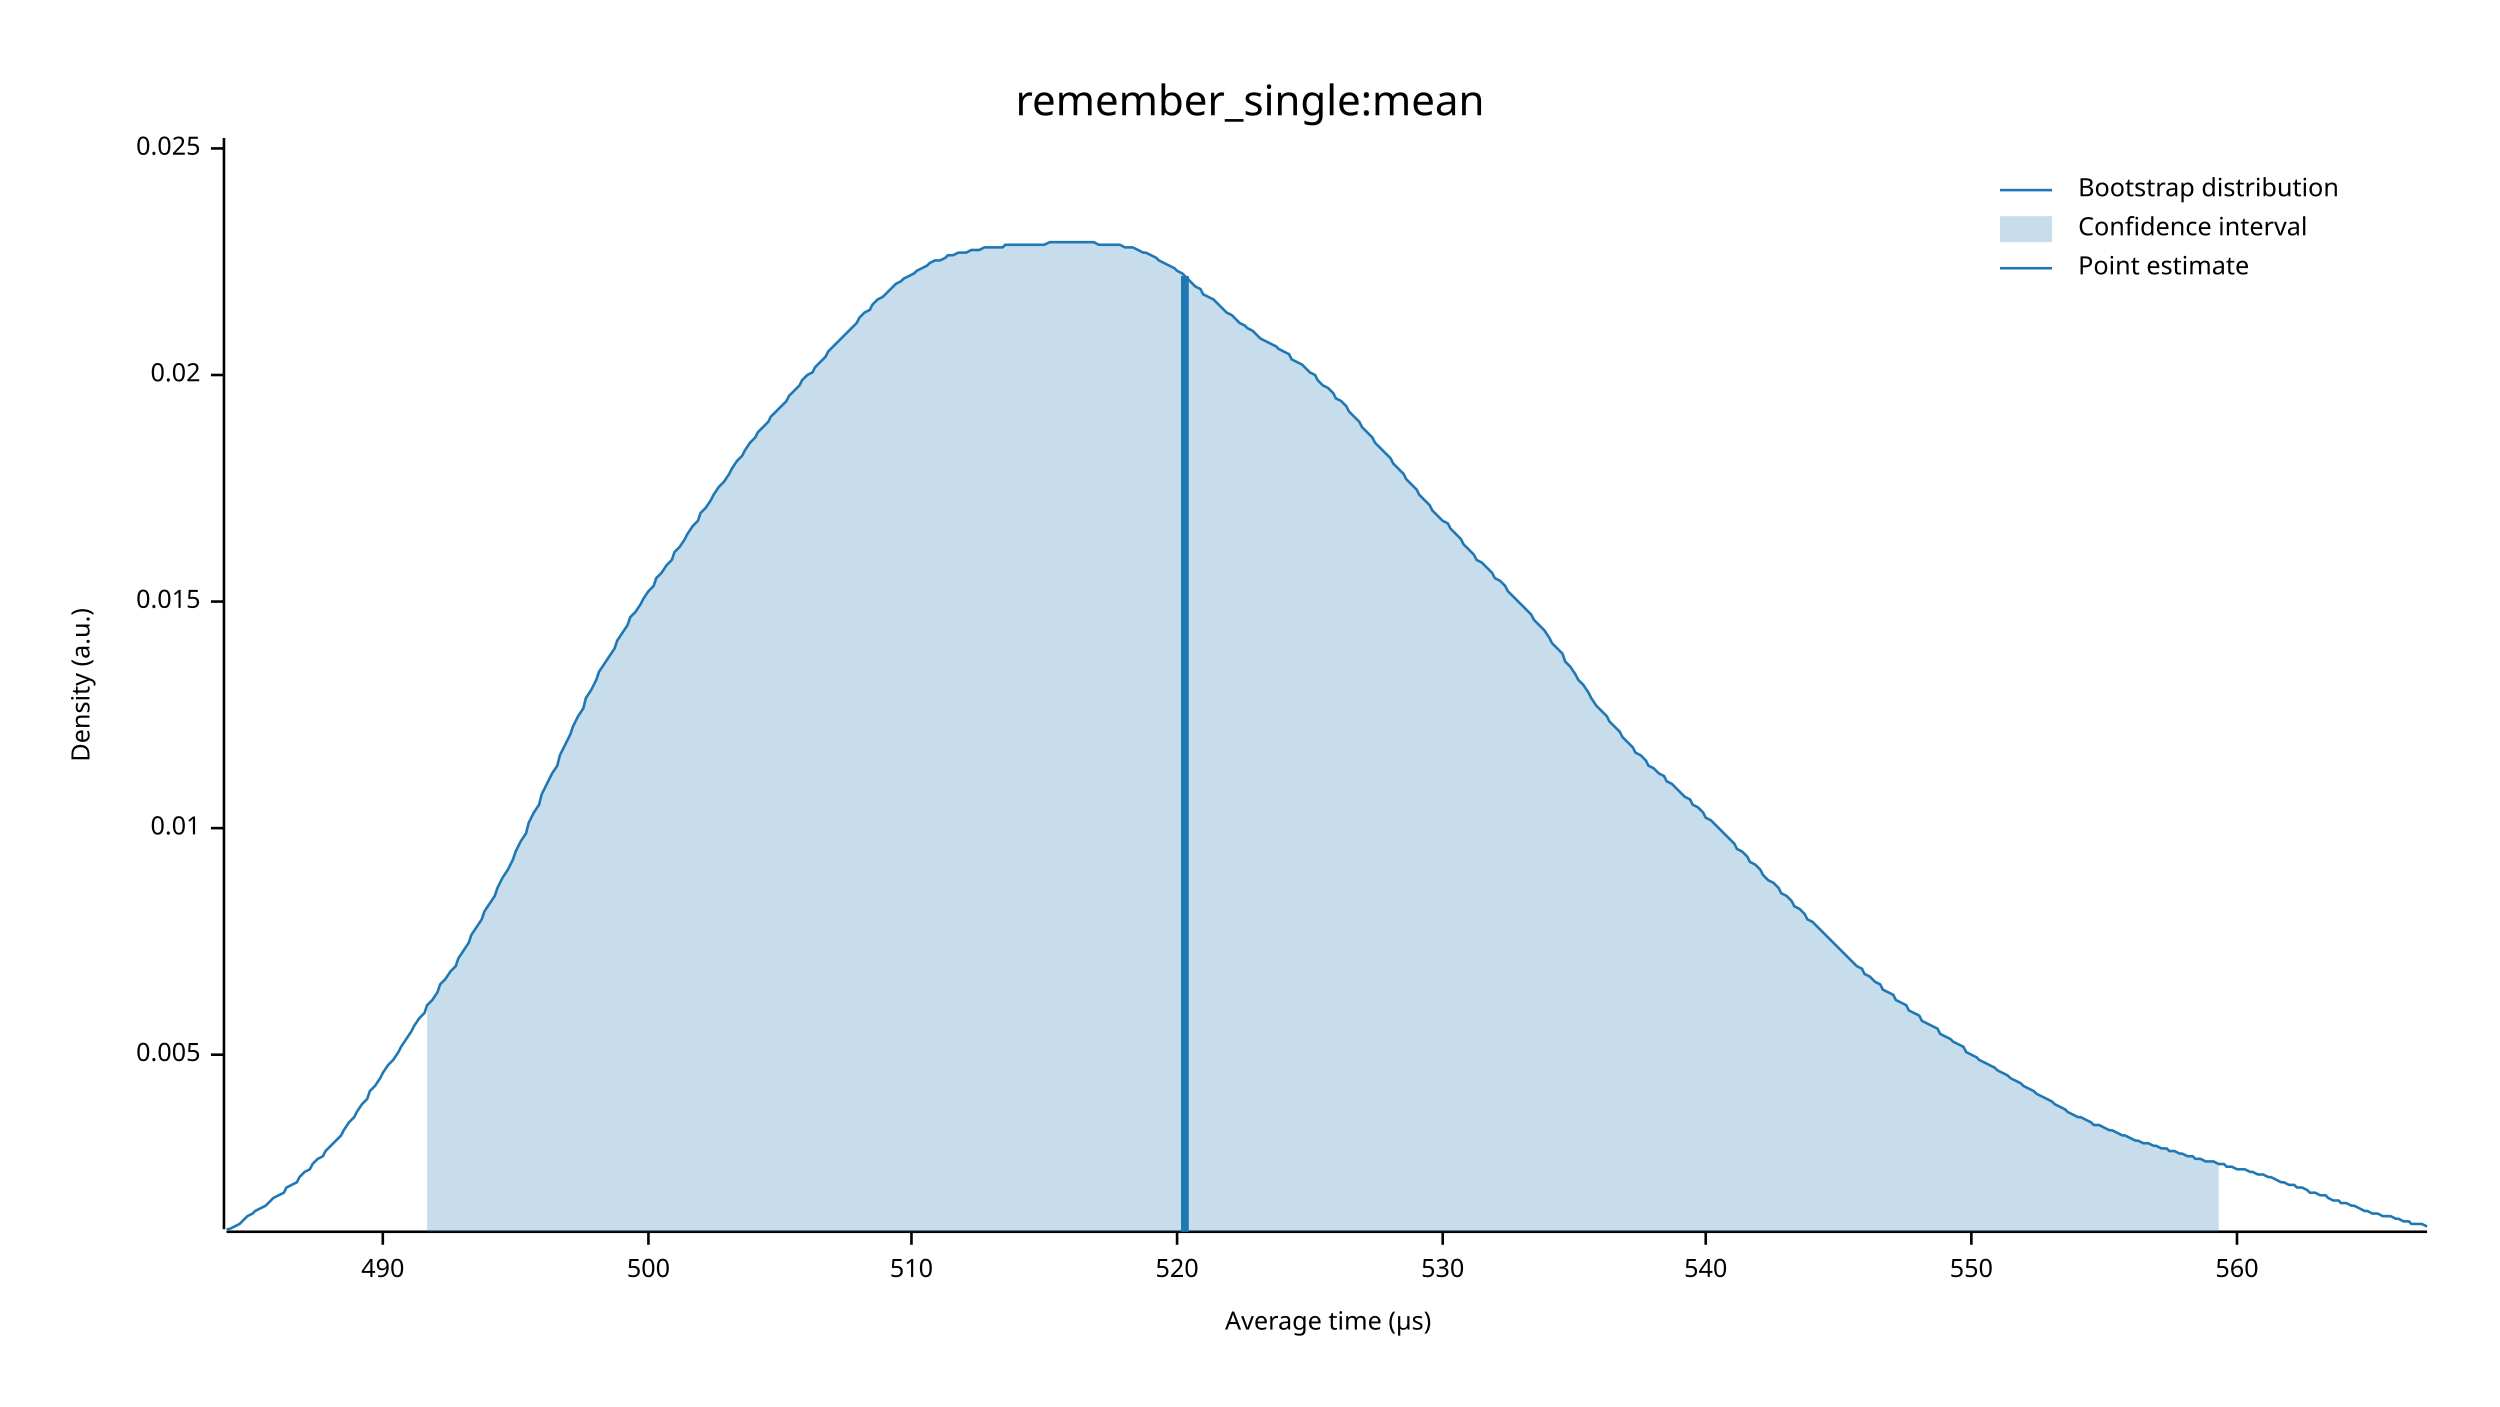
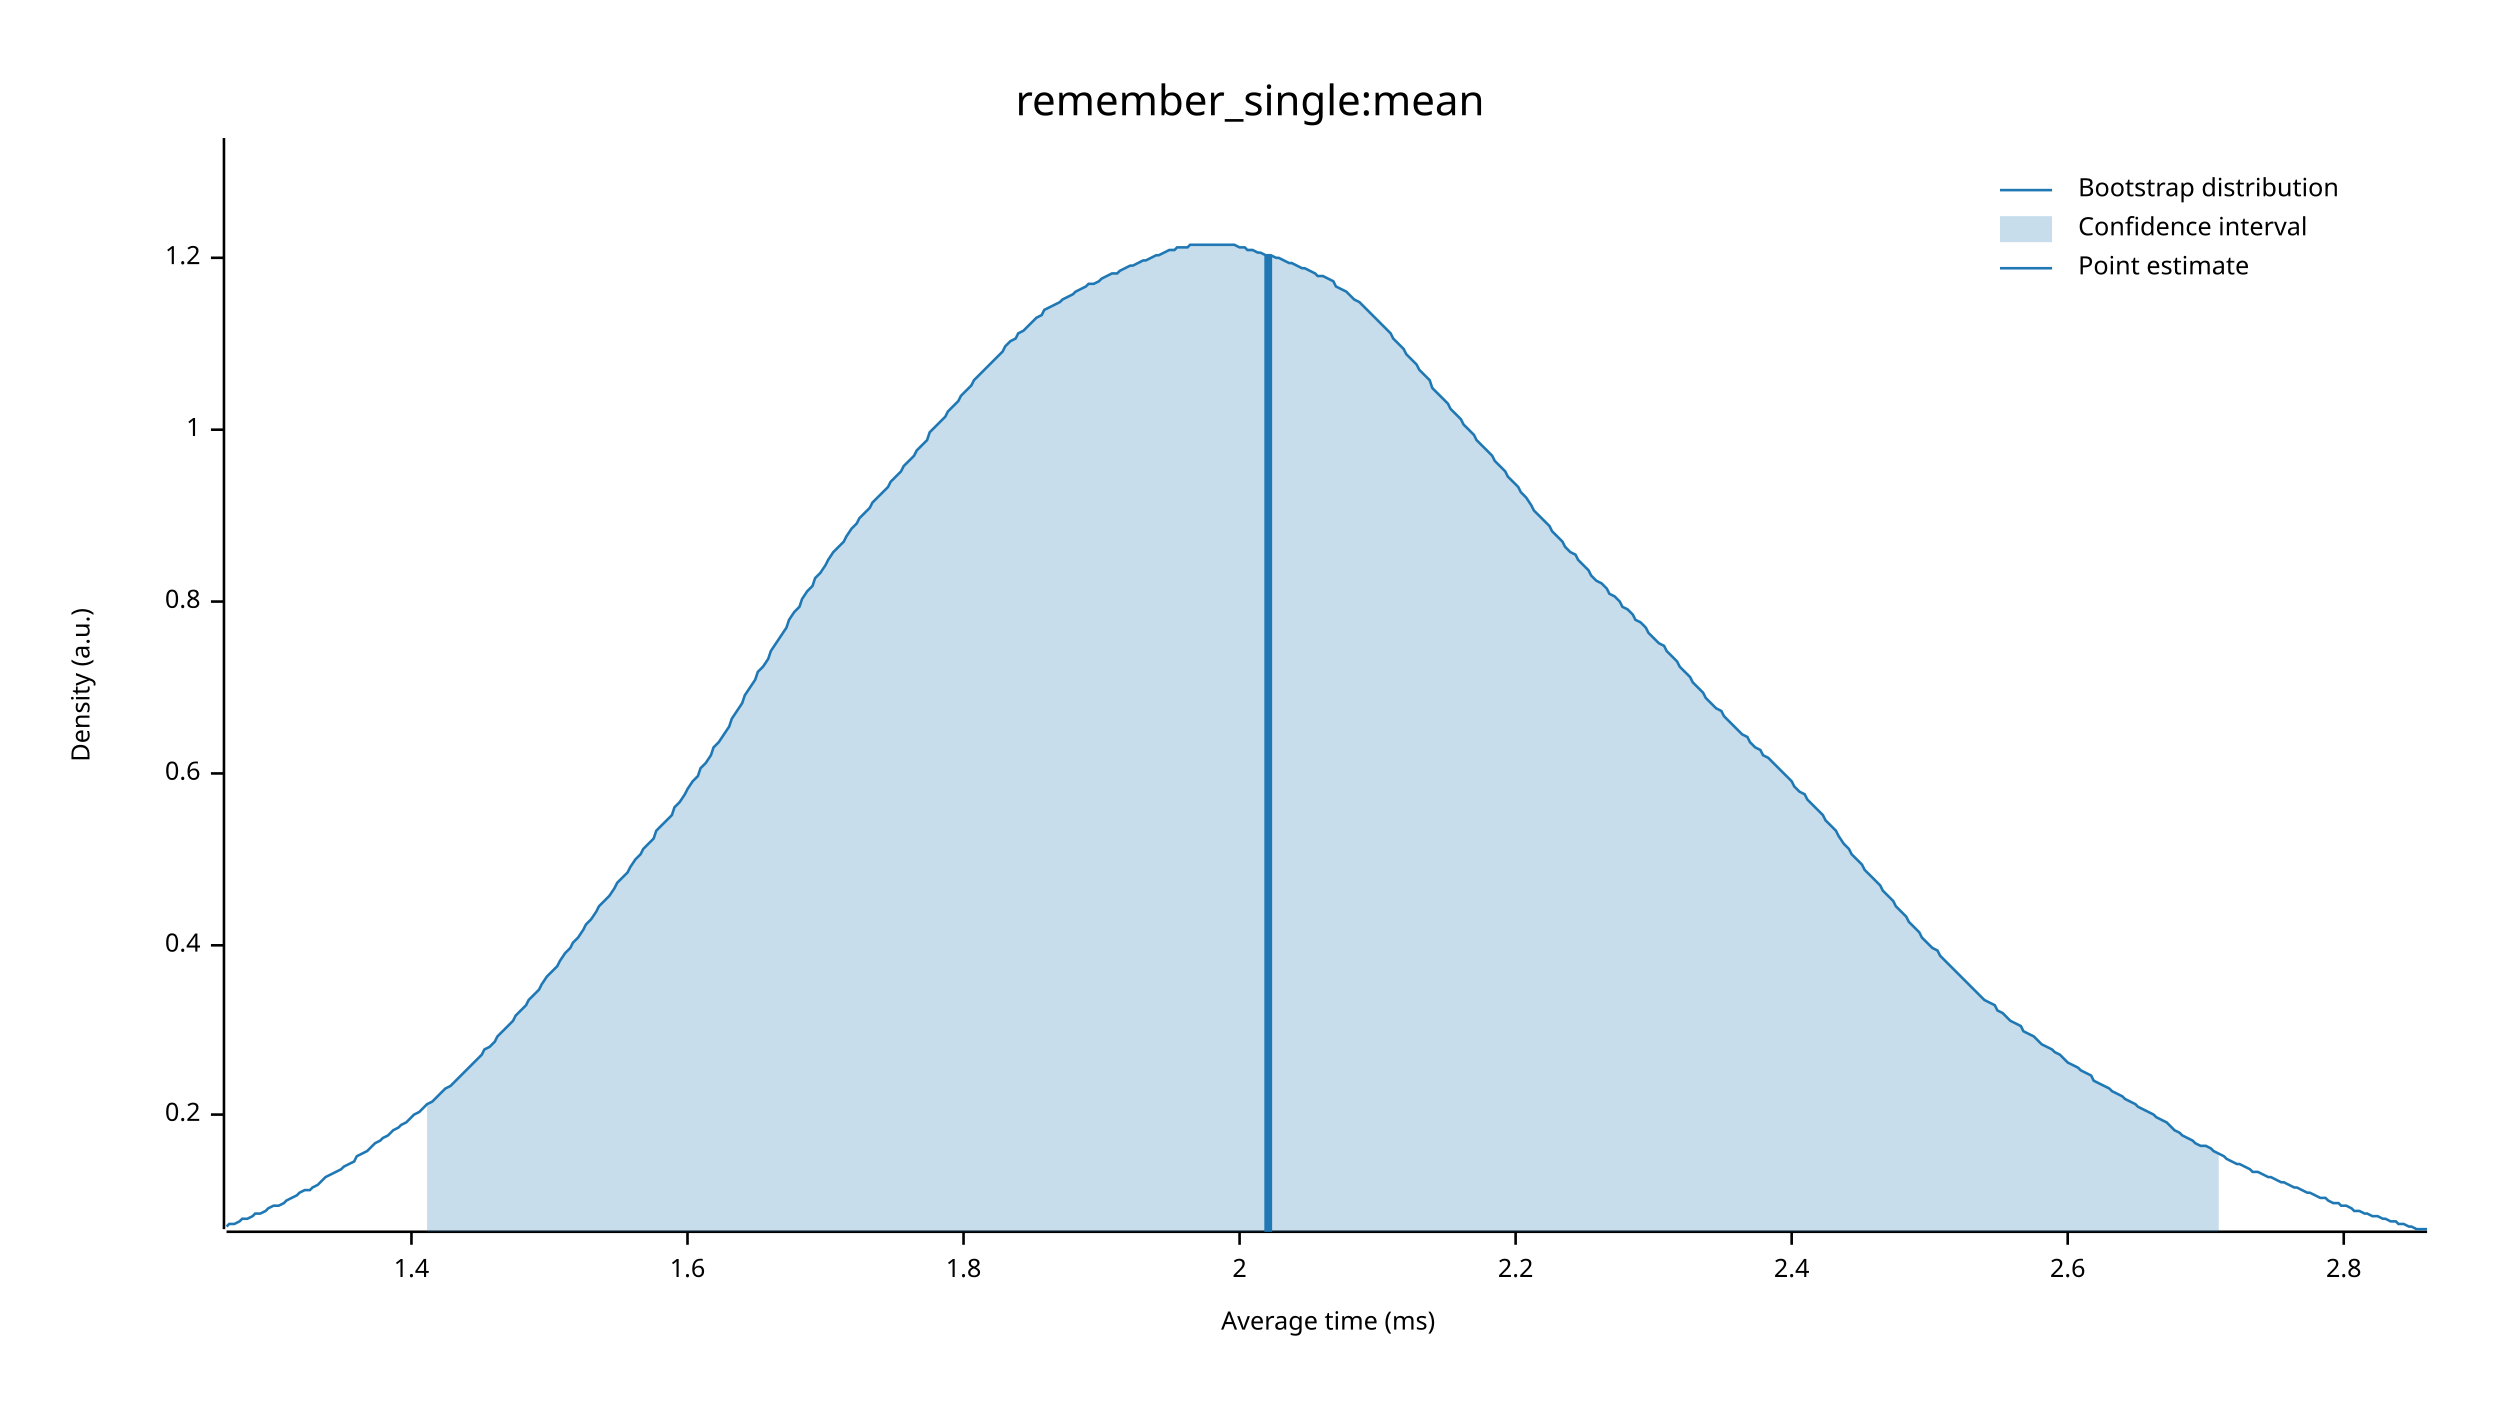
<svg xmlns="http://www.w3.org/2000/svg" width="960" height="540" viewBox="0 0 960 540">
  <text x="480" y="32" dy="0.76em" text-anchor="middle" font-family="sans-serif" font-size="16.129" opacity="1" fill="#000000">
remember_single:mean
</text>
  <text x="27" y="263" dy="0.76em" text-anchor="middle" font-family="sans-serif" font-size="9.677" opacity="1" fill="#000000" transform="rotate(270, 27, 263)">
Density (a.u.)
</text>
  <text x="510" y="513" dy="-0.5ex" text-anchor="middle" font-family="sans-serif" font-size="9.677" opacity="1" fill="#000000">
- Average time (µs)
+ Average time (ms)
</text>
  <polyline fill="none" opacity="1" stroke="#000000" stroke-width="1" points="86,53 86,472 " />
-   <text x="77" y="405" dy="0.5ex" text-anchor="end" font-family="sans-serif" font-size="9.677" opacity="1" fill="#000000">
- 0.005
+   <text x="77" y="428" dy="0.5ex" text-anchor="end" font-family="sans-serif" font-size="9.677" opacity="1" fill="#000000">
+ 0.2
</text>
-   <polyline fill="none" opacity="1" stroke="#000000" stroke-width="1" points="81,405 86,405 " />
-   <text x="77" y="318" dy="0.5ex" text-anchor="end" font-family="sans-serif" font-size="9.677" opacity="1" fill="#000000">
- 0.01
+   <polyline fill="none" opacity="1" stroke="#000000" stroke-width="1" points="81,428 86,428 " />
+   <text x="77" y="363" dy="0.5ex" text-anchor="end" font-family="sans-serif" font-size="9.677" opacity="1" fill="#000000">
+ 0.4
</text>
-   <polyline fill="none" opacity="1" stroke="#000000" stroke-width="1" points="81,318 86,318 " />
+   <polyline fill="none" opacity="1" stroke="#000000" stroke-width="1" points="81,363 86,363 " />
+   <text x="77" y="297" dy="0.5ex" text-anchor="end" font-family="sans-serif" font-size="9.677" opacity="1" fill="#000000">
+ 0.6
+ </text>
+   <polyline fill="none" opacity="1" stroke="#000000" stroke-width="1" points="81,297 86,297 " />
  <text x="77" y="231" dy="0.5ex" text-anchor="end" font-family="sans-serif" font-size="9.677" opacity="1" fill="#000000">
- 0.015
+ 0.8
</text>
  <polyline fill="none" opacity="1" stroke="#000000" stroke-width="1" points="81,231 86,231 " />
-   <text x="77" y="144" dy="0.5ex" text-anchor="end" font-family="sans-serif" font-size="9.677" opacity="1" fill="#000000">
- 0.02
+   <text x="77" y="165" dy="0.5ex" text-anchor="end" font-family="sans-serif" font-size="9.677" opacity="1" fill="#000000">
+ 1
</text>
-   <polyline fill="none" opacity="1" stroke="#000000" stroke-width="1" points="81,144 86,144 " />
-   <text x="77" y="57" dy="0.5ex" text-anchor="end" font-family="sans-serif" font-size="9.677" opacity="1" fill="#000000">
- 0.025
+   <polyline fill="none" opacity="1" stroke="#000000" stroke-width="1" points="81,165 86,165 " />
+   <text x="77" y="99" dy="0.5ex" text-anchor="end" font-family="sans-serif" font-size="9.677" opacity="1" fill="#000000">
+ 1.2
</text>
-   <polyline fill="none" opacity="1" stroke="#000000" stroke-width="1" points="81,57 86,57 " />
+   <polyline fill="none" opacity="1" stroke="#000000" stroke-width="1" points="81,99 86,99 " />
  <polyline fill="none" opacity="1" stroke="#000000" stroke-width="1" points="87,473 932,473 " />
-   <text x="147" y="483" dy="0.76em" text-anchor="middle" font-family="sans-serif" font-size="9.677" opacity="1" fill="#000000">
- 490
+   <text x="158" y="483" dy="0.76em" text-anchor="middle" font-family="sans-serif" font-size="9.677" opacity="1" fill="#000000">
+ 1.4
</text>
-   <polyline fill="none" opacity="1" stroke="#000000" stroke-width="1" points="147,473 147,478 " />
-   <text x="249" y="483" dy="0.76em" text-anchor="middle" font-family="sans-serif" font-size="9.677" opacity="1" fill="#000000">
- 500
+   <polyline fill="none" opacity="1" stroke="#000000" stroke-width="1" points="158,473 158,478 " />
+   <text x="264" y="483" dy="0.76em" text-anchor="middle" font-family="sans-serif" font-size="9.677" opacity="1" fill="#000000">
+ 1.6
</text>
-   <polyline fill="none" opacity="1" stroke="#000000" stroke-width="1" points="249,473 249,478 " />
-   <text x="350" y="483" dy="0.76em" text-anchor="middle" font-family="sans-serif" font-size="9.677" opacity="1" fill="#000000">
- 510
+   <polyline fill="none" opacity="1" stroke="#000000" stroke-width="1" points="264,473 264,478 " />
+   <text x="370" y="483" dy="0.76em" text-anchor="middle" font-family="sans-serif" font-size="9.677" opacity="1" fill="#000000">
+ 1.8
</text>
-   <polyline fill="none" opacity="1" stroke="#000000" stroke-width="1" points="350,473 350,478 " />
-   <text x="452" y="483" dy="0.76em" text-anchor="middle" font-family="sans-serif" font-size="9.677" opacity="1" fill="#000000">
- 520
+   <polyline fill="none" opacity="1" stroke="#000000" stroke-width="1" points="370,473 370,478 " />
+   <text x="476" y="483" dy="0.76em" text-anchor="middle" font-family="sans-serif" font-size="9.677" opacity="1" fill="#000000">
+ 2
</text>
-   <polyline fill="none" opacity="1" stroke="#000000" stroke-width="1" points="452,473 452,478 " />
-   <text x="554" y="483" dy="0.76em" text-anchor="middle" font-family="sans-serif" font-size="9.677" opacity="1" fill="#000000">
- 530
+   <polyline fill="none" opacity="1" stroke="#000000" stroke-width="1" points="476,473 476,478 " />
+   <text x="582" y="483" dy="0.76em" text-anchor="middle" font-family="sans-serif" font-size="9.677" opacity="1" fill="#000000">
+ 2.2
</text>
-   <polyline fill="none" opacity="1" stroke="#000000" stroke-width="1" points="554,473 554,478 " />
-   <text x="655" y="483" dy="0.76em" text-anchor="middle" font-family="sans-serif" font-size="9.677" opacity="1" fill="#000000">
- 540
+   <polyline fill="none" opacity="1" stroke="#000000" stroke-width="1" points="582,473 582,478 " />
+   <text x="688" y="483" dy="0.76em" text-anchor="middle" font-family="sans-serif" font-size="9.677" opacity="1" fill="#000000">
+ 2.4
</text>
-   <polyline fill="none" opacity="1" stroke="#000000" stroke-width="1" points="655,473 655,478 " />
-   <text x="757" y="483" dy="0.76em" text-anchor="middle" font-family="sans-serif" font-size="9.677" opacity="1" fill="#000000">
- 550
+   <polyline fill="none" opacity="1" stroke="#000000" stroke-width="1" points="688,473 688,478 " />
+   <text x="794" y="483" dy="0.76em" text-anchor="middle" font-family="sans-serif" font-size="9.677" opacity="1" fill="#000000">
+ 2.6
</text>
-   <polyline fill="none" opacity="1" stroke="#000000" stroke-width="1" points="757,473 757,478 " />
-   <text x="859" y="483" dy="0.76em" text-anchor="middle" font-family="sans-serif" font-size="9.677" opacity="1" fill="#000000">
- 560
+   <polyline fill="none" opacity="1" stroke="#000000" stroke-width="1" points="794,473 794,478 " />
+   <text x="900" y="483" dy="0.76em" text-anchor="middle" font-family="sans-serif" font-size="9.677" opacity="1" fill="#000000">
+ 2.8
</text>
-   <polyline fill="none" opacity="1" stroke="#000000" stroke-width="1" points="859,473 859,478 " />
-   <polyline fill="none" opacity="1" stroke="#1F78B4" stroke-width="1" points="87,472 88,472 90,471 92,470 93,469 95,467 97,466 98,465 100,464 102,463 103,462 105,460 107,459 109,458 110,456 112,455 114,454 115,452 117,450 119,449 120,447 122,445 124,444 125,442 127,440 129,438 131,436 132,434 134,431 136,429 137,427 139,424 141,422 142,419 144,417 146,414 147,412 149,409 151,407 153,404 154,402 156,399 158,396 159,394 161,391 163,389 164,386 166,384 168,381 169,378 171,376 173,373 175,371 176,368 178,365 180,362 181,359 183,356 185,353 186,350 188,347 190,344 191,341 193,337 195,334 197,330 198,327 200,323 202,320 203,316 205,312 207,309 208,305 210,301 212,297 214,294 215,290 217,286 219,282 220,279 222,275 224,272 225,268 227,265 229,261 230,258 232,255 234,252 236,249 237,246 239,243 241,240 242,237 244,235 246,232 247,230 249,227 251,225 252,222 254,220 256,217 258,215 259,212 261,210 263,207 264,205 266,202 268,200 269,197 271,195 273,192 274,190 276,187 278,185 280,182 281,180 283,177 285,175 286,173 288,170 290,168 291,166 293,164 295,162 296,160 298,158 300,156 302,154 303,152 305,150 307,148 308,146 310,144 312,143 313,141 315,139 317,137 318,135 320,133 322,131 324,129 325,128 327,126 329,124 330,122 332,120 334,119 335,117 337,115 339,114 341,112 342,111 344,109 346,108 347,107 349,106 351,105 352,104 354,103 356,102 357,101 359,100 361,100 363,99 364,98 366,98 368,97 369,97 371,97 373,96 374,96 376,96 378,95 379,95 381,95 383,95 385,95 386,94 388,94 390,94 391,94 393,94 395,94 396,94 398,94 400,94 401,94 403,93 405,93 407,93 408,93 410,93 412,93 413,93 415,93 417,93 418,93 420,93 422,94 423,94 425,94 427,94 429,94 430,94 432,95 434,95 435,95 437,96 439,97 440,97 442,98 444,99 445,100 447,101 449,102 451,103 452,104 454,105 456,107 457,108 459,110 461,111 462,113 464,114 466,115 468,117 469,118 471,120 473,121 474,122 476,124 478,125 479,126 481,127 483,129 484,130 486,131 488,132 490,133 491,134 493,135 495,136 496,138 498,139 500,140 501,141 503,143 505,144 506,146 508,148 510,149 512,151 513,153 515,154 517,156 518,158 520,160 522,162 523,164 525,166 527,168 528,170 530,172 532,174 534,176 535,178 537,180 539,182 540,184 542,186 544,188 545,190 547,192 549,194 550,196 552,198 554,200 556,201 557,203 559,205 561,207 562,209 564,211 566,213 567,215 569,216 571,218 573,220 574,222 576,223 578,225 579,227 581,229 583,231 584,232 586,234 588,236 589,238 591,240 593,242 595,245 596,247 598,249 600,251 601,254 603,256 605,259 606,261 608,263 610,266 611,268 613,271 615,273 617,275 618,277 620,279 622,281 623,283 625,285 627,287 628,289 630,290 632,292 633,294 635,295 637,297 639,298 640,300 642,301 644,303 645,304 647,306 649,307 650,309 652,310 654,312 655,314 657,315 659,317 661,319 662,320 664,322 666,324 667,326 669,327 671,329 672,331 674,332 676,334 677,336 679,338 681,339 683,341 684,343 686,344 688,346 689,348 691,349 693,351 694,353 696,354 698,356 700,358 701,359 703,361 705,363 706,364 708,366 710,368 711,369 713,371 715,372 716,374 718,375 720,377 722,378 723,380 725,381 727,382 728,384 730,385 732,386 733,388 735,389 737,390 738,392 740,393 742,394 744,395 745,397 747,398 749,399 750,400 752,401 754,402 755,404 757,405 759,406 760,407 762,408 764,409 766,410 767,411 769,412 771,413 772,414 774,415 776,416 777,417 779,418 781,419 782,420 784,421 786,422 788,423 789,424 791,425 793,426 794,427 796,428 798,429 799,429 801,430 803,431 804,432 806,432 808,433 810,434 811,434 813,435 815,436 816,436 818,437 820,438 821,438 823,439 825,439 827,440 828,440 830,441 832,441 833,442 835,442 837,443 838,443 840,444 842,444 843,445 845,445 847,446 849,446 850,446 852,447 854,447 855,448 857,448 859,449 860,449 862,449 864,450 865,450 867,451 869,451 871,452 872,452 874,453 876,454 877,454 879,455 881,455 882,456 884,456 886,457 887,458 889,458 891,459 893,459 894,460 896,461 898,461 899,462 901,462 903,463 904,463 906,464 908,465 909,465 911,466 913,466 915,467 916,467 918,467 920,468 921,468 923,469 925,469 926,470 928,470 930,470 932,471 " />
-   <polygon opacity="0.25" fill="#1F78B4" points="164,386 166,384 168,381 169,378 171,376 173,373 175,371 176,368 178,365 180,362 181,359 183,356 185,353 186,350 188,347 190,344 191,341 193,337 195,334 197,330 198,327 200,323 202,320 203,316 205,312 207,309 208,305 210,301 212,297 214,294 215,290 217,286 219,282 220,279 222,275 224,272 225,268 227,265 229,261 230,258 232,255 234,252 236,249 237,246 239,243 241,240 242,237 244,235 246,232 247,230 249,227 251,225 252,222 254,220 256,217 258,215 259,212 261,210 263,207 264,205 266,202 268,200 269,197 271,195 273,192 274,190 276,187 278,185 280,182 281,180 283,177 285,175 286,173 288,170 290,168 291,166 293,164 295,162 296,160 298,158 300,156 302,154 303,152 305,150 307,148 308,146 310,144 312,143 313,141 315,139 317,137 318,135 320,133 322,131 324,129 325,128 327,126 329,124 330,122 332,120 334,119 335,117 337,115 339,114 341,112 342,111 344,109 346,108 347,107 349,106 351,105 352,104 354,103 356,102 357,101 359,100 361,100 363,99 364,98 366,98 368,97 369,97 371,97 373,96 374,96 376,96 378,95 379,95 381,95 383,95 385,95 386,94 388,94 390,94 391,94 393,94 395,94 396,94 398,94 400,94 401,94 403,93 405,93 407,93 408,93 410,93 412,93 413,93 415,93 417,93 418,93 420,93 422,94 423,94 425,94 427,94 429,94 430,94 432,95 434,95 435,95 437,96 439,97 440,97 442,98 444,99 445,100 447,101 449,102 451,103 452,104 454,105 456,107 457,108 459,110 461,111 462,113 464,114 466,115 468,117 469,118 471,120 473,121 474,122 476,124 478,125 479,126 481,127 483,129 484,130 486,131 488,132 490,133 491,134 493,135 495,136 496,138 498,139 500,140 501,141 503,143 505,144 506,146 508,148 510,149 512,151 513,153 515,154 517,156 518,158 520,160 522,162 523,164 525,166 527,168 528,170 530,172 532,174 534,176 535,178 537,180 539,182 540,184 542,186 544,188 545,190 547,192 549,194 550,196 552,198 554,200 556,201 557,203 559,205 561,207 562,209 564,211 566,213 567,215 569,216 571,218 573,220 574,222 576,223 578,225 579,227 581,229 583,231 584,232 586,234 588,236 589,238 591,240 593,242 595,245 596,247 598,249 600,251 601,254 603,256 605,259 606,261 608,263 610,266 611,268 613,271 615,273 617,275 618,277 620,279 622,281 623,283 625,285 627,287 628,289 630,290 632,292 633,294 635,295 637,297 639,298 640,300 642,301 644,303 645,304 647,306 649,307 650,309 652,310 654,312 655,314 657,315 659,317 661,319 662,320 664,322 666,324 667,326 669,327 671,329 672,331 674,332 676,334 677,336 679,338 681,339 683,341 684,343 686,344 688,346 689,348 691,349 693,351 694,353 696,354 698,356 700,358 701,359 703,361 705,363 706,364 708,366 710,368 711,369 713,371 715,372 716,374 718,375 720,377 722,378 723,380 725,381 727,382 728,384 730,385 732,386 733,388 735,389 737,390 738,392 740,393 742,394 744,395 745,397 747,398 749,399 750,400 752,401 754,402 755,404 757,405 759,406 760,407 762,408 764,409 766,410 767,411 769,412 771,413 772,414 774,415 776,416 777,417 779,418 781,419 782,420 784,421 786,422 788,423 789,424 791,425 793,426 794,427 796,428 798,429 799,429 801,430 803,431 804,432 806,432 808,433 810,434 811,434 813,435 815,436 816,436 818,437 820,438 821,438 823,439 825,439 827,440 828,440 830,441 832,441 833,442 835,442 837,443 838,443 840,444 842,444 843,445 845,445 847,446 849,446 850,446 852,447 852,473 164,473 " />
-   <polyline fill="none" opacity="1" stroke="#1F78B4" stroke-width="3" points="455,473 455,106 " />
+   <polyline fill="none" opacity="1" stroke="#000000" stroke-width="1" points="900,473 900,478 " />
+   <polyline fill="none" opacity="1" stroke="#1F78B4" stroke-width="1" points="87,471 88,470 90,470 92,469 93,468 95,468 97,467 98,466 100,466 102,465 103,464 105,463 107,463 109,462 110,461 112,460 114,459 115,458 117,457 119,457 120,456 122,455 124,453 125,452 127,451 129,450 131,449 132,448 134,447 136,446 137,444 139,443 141,442 142,441 144,439 146,438 147,437 149,436 151,434 153,433 154,432 156,431 158,429 159,428 161,427 163,425 164,424 166,423 168,421 169,420 171,418 173,417 175,415 176,414 178,412 180,410 181,409 183,407 185,405 186,403 188,402 190,400 191,398 193,396 195,394 197,392 198,390 200,388 202,386 203,384 205,382 207,380 208,378 210,375 212,373 214,371 215,369 217,366 219,364 220,362 222,360 224,357 225,355 227,353 229,350 230,348 232,346 234,344 236,341 237,339 239,337 241,335 242,333 244,330 246,328 247,326 249,324 251,322 252,319 254,317 256,315 258,313 259,310 261,308 263,305 264,303 266,300 268,298 269,295 271,293 273,290 274,287 276,285 278,282 280,279 281,276 283,273 285,270 286,267 288,264 290,261 291,258 293,256 295,253 296,250 298,247 300,244 302,241 303,238 305,235 307,233 308,230 310,227 312,225 313,222 315,220 317,217 318,215 320,212 322,210 324,208 325,206 327,203 329,201 330,199 332,197 334,195 335,193 337,191 339,189 341,187 342,185 344,183 346,181 347,179 349,177 351,175 352,173 354,171 356,169 357,166 359,164 361,162 363,160 364,158 366,156 368,154 369,152 371,150 373,148 374,146 376,144 378,142 379,141 381,139 383,137 385,135 386,133 388,131 390,130 391,128 393,127 395,125 396,124 398,122 400,121 401,119 403,118 405,117 407,116 408,115 410,114 412,113 413,112 415,111 417,110 418,109 420,109 422,108 423,107 425,106 427,105 429,105 430,104 432,103 434,102 435,102 437,101 439,100 440,100 442,99 444,98 445,98 447,97 449,96 451,96 452,95 454,95 456,95 457,94 459,94 461,94 462,94 464,94 466,94 468,94 469,94 471,94 473,94 474,94 476,95 478,95 479,96 481,96 483,97 484,97 486,98 488,98 490,99 491,99 493,100 495,101 496,101 498,102 500,103 501,103 503,104 505,105 506,106 508,106 510,107 512,108 513,110 515,111 517,112 518,113 520,115 522,116 523,117 525,119 527,121 528,122 530,124 532,126 534,128 535,130 537,132 539,134 540,136 542,138 544,140 545,142 547,144 549,146 550,149 552,151 554,153 556,155 557,157 559,159 561,161 562,163 564,165 566,167 567,169 569,171 571,173 573,175 574,177 576,179 578,181 579,183 581,185 583,187 584,189 586,191 588,194 589,196 591,198 593,200 595,202 596,204 598,206 600,208 601,210 603,212 605,213 606,215 608,217 610,219 611,221 613,223 615,224 617,226 618,228 620,229 622,231 623,233 625,234 627,236 628,238 630,239 632,241 633,243 635,245 637,247 639,248 640,250 642,252 644,254 645,256 647,258 649,260 650,262 652,264 654,266 655,268 657,270 659,272 661,273 662,275 664,277 666,279 667,280 669,282 671,283 672,285 674,287 676,288 677,290 679,291 681,293 683,295 684,296 686,298 688,300 689,302 691,304 693,305 694,307 696,309 698,311 700,313 701,315 703,317 705,319 706,321 708,324 710,326 711,328 713,330 715,332 716,334 718,336 720,338 722,340 723,342 725,344 727,346 728,348 730,350 732,352 733,354 735,356 737,358 738,360 740,362 742,364 744,365 745,367 747,369 749,371 750,372 752,374 754,376 755,377 757,379 759,381 760,382 762,384 764,385 766,386 767,388 769,389 771,391 772,392 774,393 776,394 777,396 779,397 781,398 782,399 784,401 786,402 788,403 789,404 791,405 793,407 794,408 796,409 798,410 799,411 801,412 803,413 804,415 806,416 808,417 810,418 811,419 813,420 815,421 816,422 818,423 820,424 821,425 823,426 825,427 827,428 828,429 830,430 832,431 833,432 835,434 837,435 838,436 840,437 842,438 843,439 845,440 847,440 849,441 850,442 852,443 854,444 855,445 857,446 859,447 860,447 862,448 864,449 865,450 867,450 869,451 871,452 872,452 874,453 876,454 877,454 879,455 881,456 882,456 884,457 886,458 887,458 889,459 891,460 893,460 894,461 896,462 898,462 899,463 901,463 903,464 904,465 906,465 908,466 909,466 911,467 913,467 915,468 916,468 918,469 920,469 921,470 923,470 925,471 926,471 928,472 930,472 932,472 " />
+   <polygon opacity="0.25" fill="#1F78B4" points="164,424 166,423 168,421 169,420 171,418 173,417 175,415 176,414 178,412 180,410 181,409 183,407 185,405 186,403 188,402 190,400 191,398 193,396 195,394 197,392 198,390 200,388 202,386 203,384 205,382 207,380 208,378 210,375 212,373 214,371 215,369 217,366 219,364 220,362 222,360 224,357 225,355 227,353 229,350 230,348 232,346 234,344 236,341 237,339 239,337 241,335 242,333 244,330 246,328 247,326 249,324 251,322 252,319 254,317 256,315 258,313 259,310 261,308 263,305 264,303 266,300 268,298 269,295 271,293 273,290 274,287 276,285 278,282 280,279 281,276 283,273 285,270 286,267 288,264 290,261 291,258 293,256 295,253 296,250 298,247 300,244 302,241 303,238 305,235 307,233 308,230 310,227 312,225 313,222 315,220 317,217 318,215 320,212 322,210 324,208 325,206 327,203 329,201 330,199 332,197 334,195 335,193 337,191 339,189 341,187 342,185 344,183 346,181 347,179 349,177 351,175 352,173 354,171 356,169 357,166 359,164 361,162 363,160 364,158 366,156 368,154 369,152 371,150 373,148 374,146 376,144 378,142 379,141 381,139 383,137 385,135 386,133 388,131 390,130 391,128 393,127 395,125 396,124 398,122 400,121 401,119 403,118 405,117 407,116 408,115 410,114 412,113 413,112 415,111 417,110 418,109 420,109 422,108 423,107 425,106 427,105 429,105 430,104 432,103 434,102 435,102 437,101 439,100 440,100 442,99 444,98 445,98 447,97 449,96 451,96 452,95 454,95 456,95 457,94 459,94 461,94 462,94 464,94 466,94 468,94 469,94 471,94 473,94 474,94 476,95 478,95 479,96 481,96 483,97 484,97 486,98 488,98 490,99 491,99 493,100 495,101 496,101 498,102 500,103 501,103 503,104 505,105 506,106 508,106 510,107 512,108 513,110 515,111 517,112 518,113 520,115 522,116 523,117 525,119 527,121 528,122 530,124 532,126 534,128 535,130 537,132 539,134 540,136 542,138 544,140 545,142 547,144 549,146 550,149 552,151 554,153 556,155 557,157 559,159 561,161 562,163 564,165 566,167 567,169 569,171 571,173 573,175 574,177 576,179 578,181 579,183 581,185 583,187 584,189 586,191 588,194 589,196 591,198 593,200 595,202 596,204 598,206 600,208 601,210 603,212 605,213 606,215 608,217 610,219 611,221 613,223 615,224 617,226 618,228 620,229 622,231 623,233 625,234 627,236 628,238 630,239 632,241 633,243 635,245 637,247 639,248 640,250 642,252 644,254 645,256 647,258 649,260 650,262 652,264 654,266 655,268 657,270 659,272 661,273 662,275 664,277 666,279 667,280 669,282 671,283 672,285 674,287 676,288 677,290 679,291 681,293 683,295 684,296 686,298 688,300 689,302 691,304 693,305 694,307 696,309 698,311 700,313 701,315 703,317 705,319 706,321 708,324 710,326 711,328 713,330 715,332 716,334 718,336 720,338 722,340 723,342 725,344 727,346 728,348 730,350 732,352 733,354 735,356 737,358 738,360 740,362 742,364 744,365 745,367 747,369 749,371 750,372 752,374 754,376 755,377 757,379 759,381 760,382 762,384 764,385 766,386 767,388 769,389 771,391 772,392 774,393 776,394 777,396 779,397 781,398 782,399 784,401 786,402 788,403 789,404 791,405 793,407 794,408 796,409 798,410 799,411 801,412 803,413 804,415 806,416 808,417 810,418 811,419 813,420 815,421 816,422 818,423 820,424 821,425 823,426 825,427 827,428 828,429 830,430 832,431 833,432 835,434 837,435 838,436 840,437 842,438 843,439 845,440 847,440 849,441 850,442 852,443 852,473 164,473 " />
+   <polyline fill="none" opacity="1" stroke="#1F78B4" stroke-width="3" points="487,473 487,98 " />
  <text x="798" y="68" dy="0.76em" text-anchor="start" font-family="sans-serif" font-size="9.677" opacity="1" fill="#000000">
Bootstrap distribution
</text>
  <text x="798" y="83" dy="0.76em" text-anchor="start" font-family="sans-serif" font-size="9.677" opacity="1" fill="#000000">
Confidence interval
</text>
  <text x="798" y="98" dy="0.76em" text-anchor="start" font-family="sans-serif" font-size="9.677" opacity="1" fill="#000000">
Point estimate
</text>
  <polyline fill="none" opacity="1" stroke="#1F78B4" stroke-width="1" points="768,73 788,73 " />
  <rect x="768" y="83" width="20" height="10" opacity="0.25" fill="#1F78B4" stroke="none" />
  <polyline fill="none" opacity="1" stroke="#1F78B4" stroke-width="1" points="768,103 788,103 " />
</svg>
